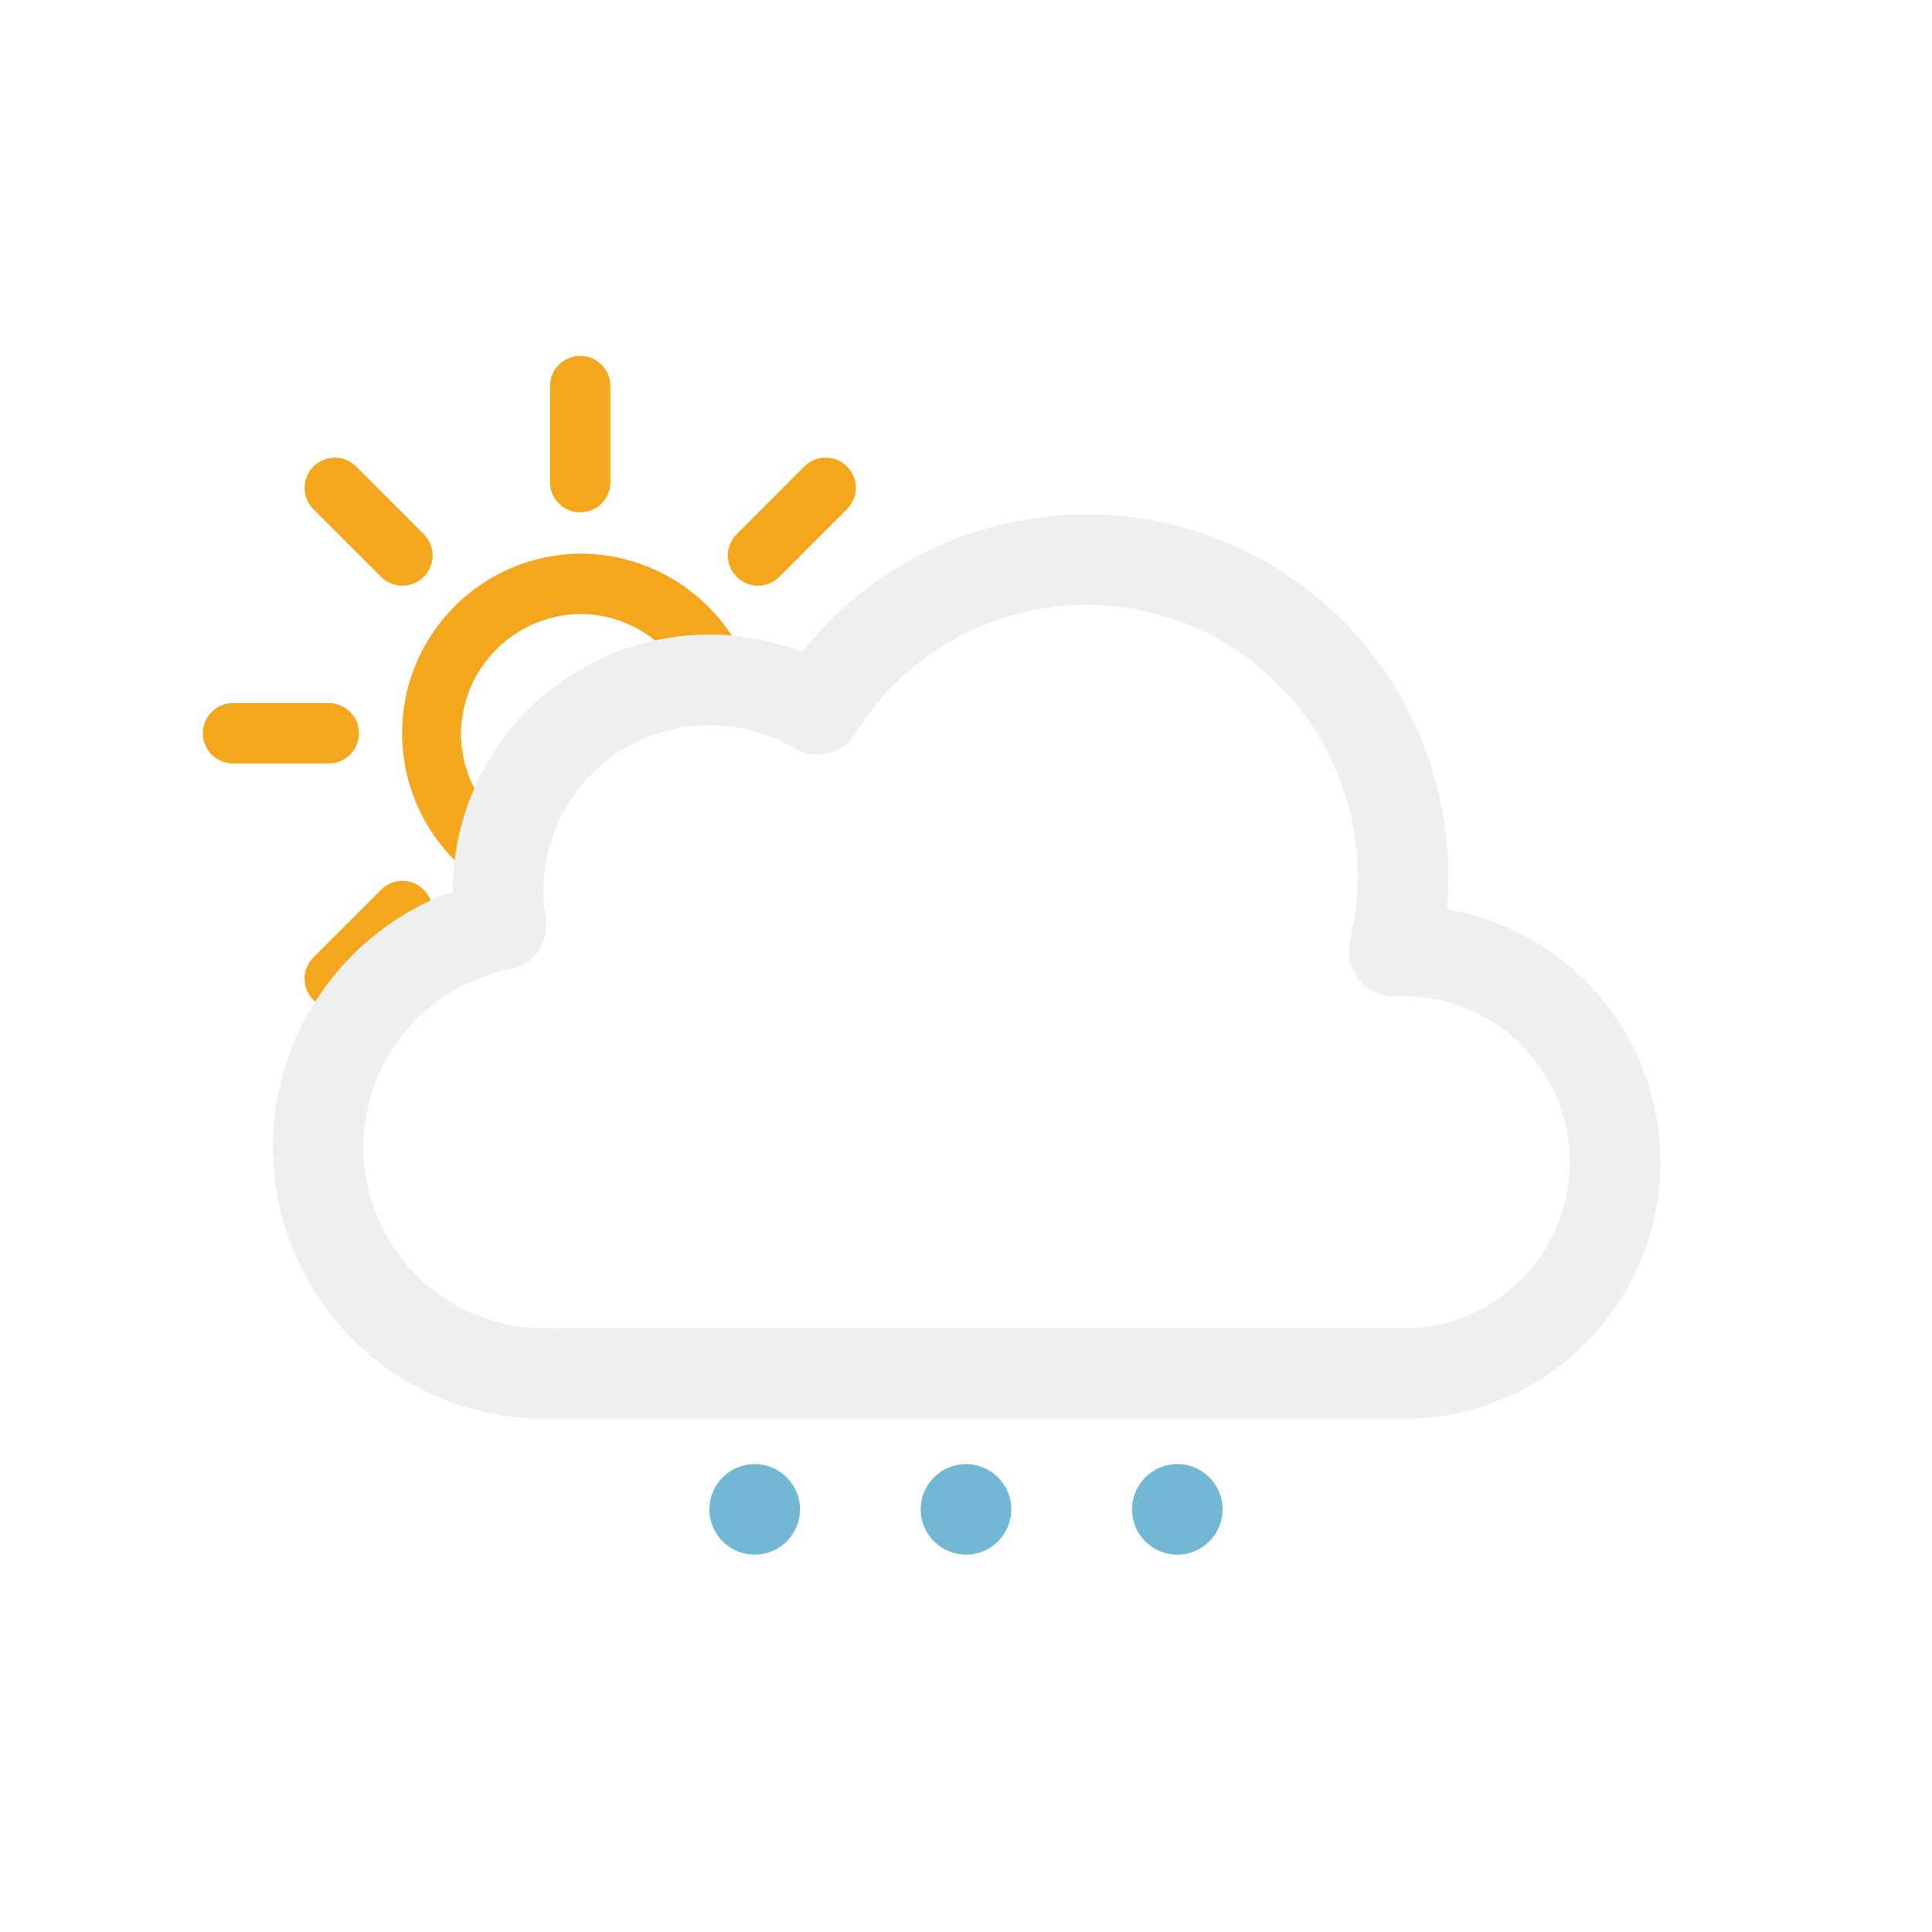
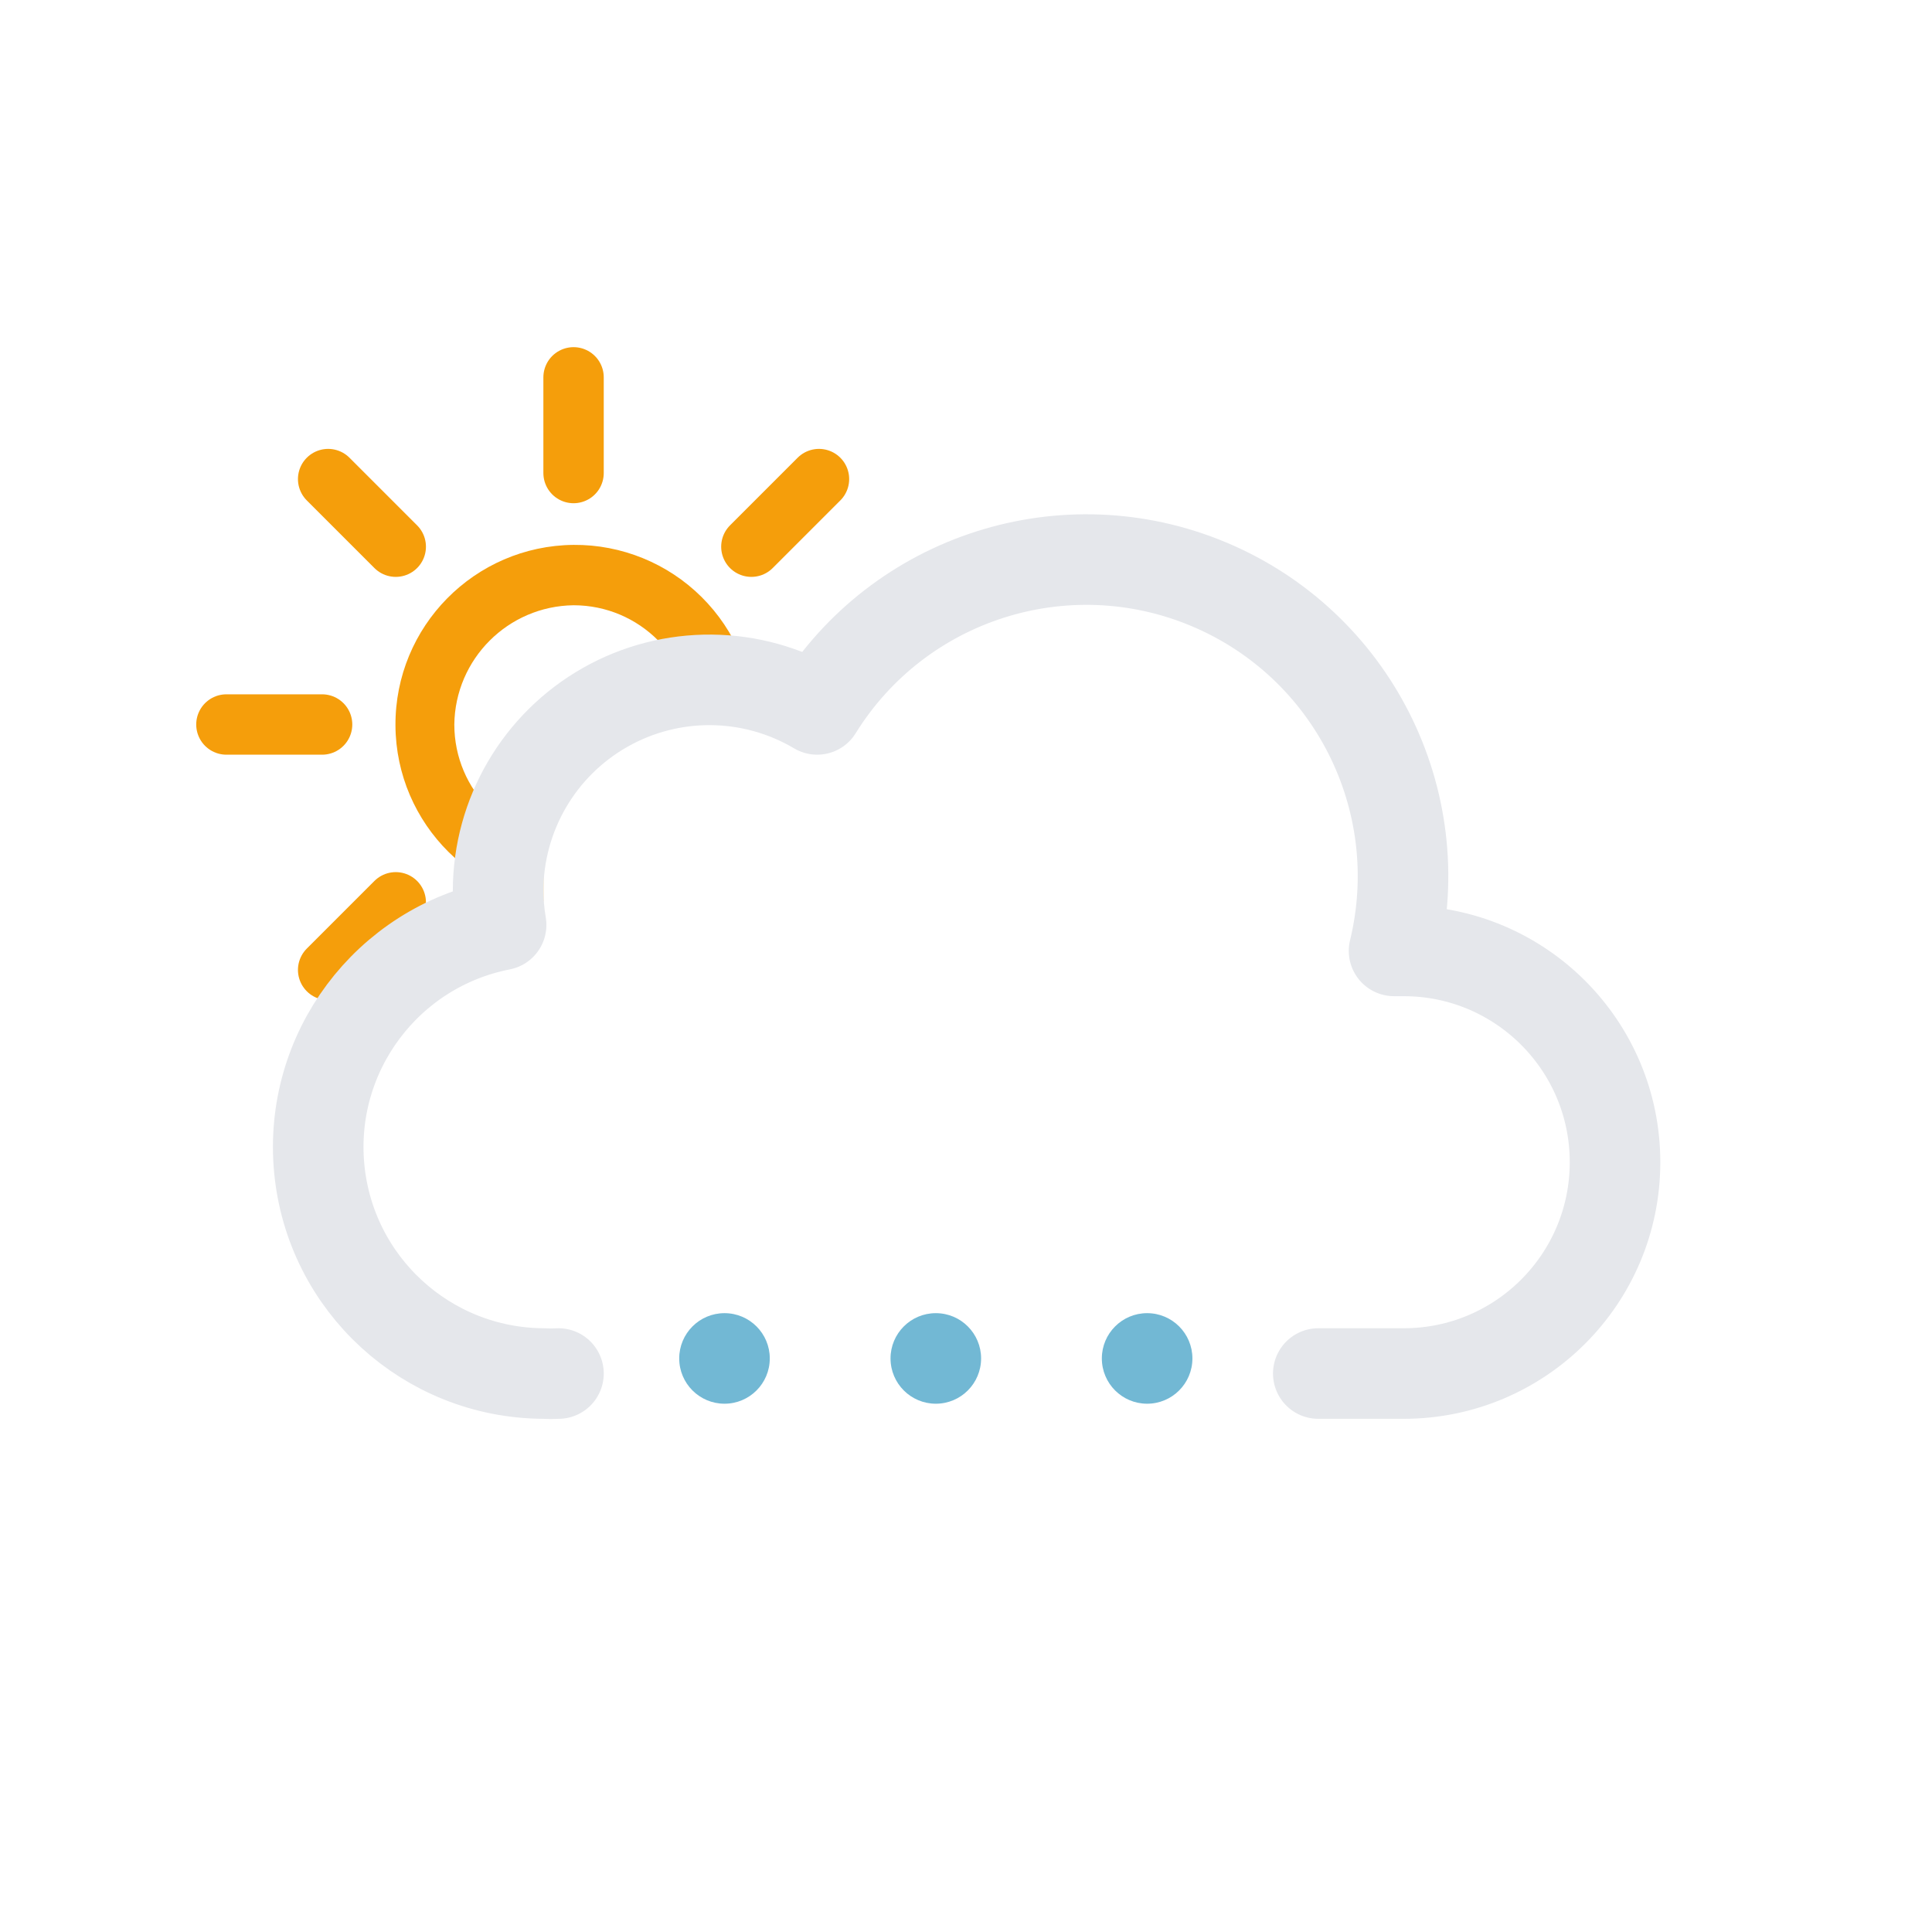
<svg xmlns="http://www.w3.org/2000/svg" viewBox="0 0 64 64">
  <defs>
    <clipPath id="a">
-       <polygon points="10.55 34.21 6.72 30.79 4.72 24.79 5.72 17.79 9.72 12.79 14.72 9.79 20.72 9.79 25.72 10.79 28.72 13.79 31.28 18.15 26.72 22.79 21.72 22.79 16.72 27.79 16.72 30.79 10.55 34.21" fill="none" />
-     </clipPath>
-     <clipPath id="b">
-       <polygon points="21.17 46.81 18 64 42 64 44.75 46.81 21.17 46.81" fill="none" />
+       <polygon points="12 35 6.72 30.79 4.72 24.79 5.72 17.79 9.72 12.79 14.72 9.79 20.72 9.79 25.72 10.79 28.72 13.79 33 20 27 24 21 24 18 27 18 31 14 33 12 35" fill="none" />
    </clipPath>
  </defs>
  <g clip-path="url(#a)">
    <g>
-       <path d="M19.22,20.34a3.95,3.95,0,1,1-3.95,3.95,4,4,0,0,1,3.95-3.95m0-2a5.95,5.95,0,1,0,6,5.95,6,6,0,0,0-6-5.95Z" fill="#f4a71d" />
-       <line x1="19.22" y1="15.97" x2="19.22" y2="12.79" fill="none" stroke="#f4a71d" stroke-linecap="round" stroke-miterlimit="10" stroke-width="2" />
-       <line x1="19.22" y1="35.79" x2="19.22" y2="32.62" fill="none" stroke="#f4a71d" stroke-linecap="round" stroke-miterlimit="10" stroke-width="2" />
-       <line x1="25.11" y1="18.4" x2="27.35" y2="16.16" fill="none" stroke="#f4a71d" stroke-linecap="round" stroke-miterlimit="10" stroke-width="2" />
-       <line x1="11.09" y1="32.42" x2="13.33" y2="30.18" fill="none" stroke="#f4a71d" stroke-linecap="round" stroke-miterlimit="10" stroke-width="2" />
-       <line x1="13.33" y1="18.4" x2="11.09" y2="16.16" fill="none" stroke="#f4a71d" stroke-linecap="round" stroke-miterlimit="10" stroke-width="2" />
-       <line x1="27.35" y1="32.42" x2="25.11" y2="30.18" fill="none" stroke="#f4a71d" stroke-linecap="round" stroke-miterlimit="10" stroke-width="2" />
-       <line x1="10.89" y1="24.29" x2="7.72" y2="24.29" fill="none" stroke="#f4a71d" stroke-linecap="round" stroke-miterlimit="10" stroke-width="2" />
-       <line x1="30.72" y1="24.29" x2="27.55" y2="24.29" fill="none" stroke="#f4a71d" stroke-linecap="round" stroke-miterlimit="10" stroke-width="2" />
+       <path d="M19,20.05A3.95,3.95,0,1,1,15.05,24,4,4,0,0,1,19,20.05m0-2A5.95,5.95,0,1,0,25,24,5.95,5.95,0,0,0,19,18.05Z" fill="#f59e0b" />
+       <line x1="19" y1="15.67" x2="19" y2="12.5" fill="none" stroke="#f59e0b" stroke-linecap="round" stroke-miterlimit="10" stroke-width="2" />
+       <line x1="19" y1="35.5" x2="19" y2="32.33" fill="none" stroke="#f59e0b" stroke-linecap="round" stroke-miterlimit="10" stroke-width="2" />
+       <line x1="24.89" y1="18.11" x2="27.13" y2="15.87" fill="none" stroke="#f59e0b" stroke-linecap="round" stroke-miterlimit="10" stroke-width="2" />
+       <line x1="10.87" y1="32.13" x2="13.11" y2="29.89" fill="none" stroke="#f59e0b" stroke-linecap="round" stroke-miterlimit="10" stroke-width="2" />
+       <line x1="13.11" y1="18.11" x2="10.87" y2="15.87" fill="none" stroke="#f59e0b" stroke-linecap="round" stroke-miterlimit="10" stroke-width="2" />
+       <line x1="27.13" y1="32.13" x2="24.89" y2="29.89" fill="none" stroke="#f59e0b" stroke-linecap="round" stroke-miterlimit="10" stroke-width="2" />
+       <line x1="10.67" y1="24" x2="7.5" y2="24" fill="none" stroke="#f59e0b" stroke-linecap="round" stroke-miterlimit="10" stroke-width="2" />
+       <line x1="30.5" y1="24" x2="27.33" y2="24" fill="none" stroke="#f59e0b" stroke-linecap="round" stroke-miterlimit="10" stroke-width="2" />
      <animateTransform attributeName="transform" type="rotate" from="0 19.22 24.293" to="360 19.22 24.293" dur="45s" repeatCount="indefinite" />
    </g>
  </g>
-   <path d="M46.5,31.5l-.32,0a10.49,10.49,0,0,0-19.11-8,7,7,0,0,0-10.57,6,7.21,7.21,0,0,0,.1,1.14A7.5,7.5,0,0,0,18,45.5a4.19,4.19,0,0,0,.5,0v0h28a7,7,0,0,0,0-14Z" fill="none" stroke="#efefef" stroke-linejoin="round" stroke-width="3" />
-   <g clip-path="url(#b)">
-     <g>
-       <circle cx="32" cy="50" r="1.5" fill="#72b8d4" />
-       <animateTransform attributeName="transform" type="translate" values="2 -10; -2 12; -1 9" dur="0.6s" repeatCount="indefinite" />
-       <animate attributeName="opacity" values="1;1;0" dur="0.6s" repeatCount="indefinite" />
-     </g>
-     <g>
-       <circle cx="39" cy="50" r="1.5" fill="#72b8d4" />
-       <animateTransform attributeName="transform" type="translate" values="2 -10; -2 12; -1 9" dur="0.6s" begin="-0.4s" repeatCount="indefinite" />
-       <animate attributeName="opacity" values="1;1;0" dur="0.6s" begin="-0.4s" repeatCount="indefinite" />
-     </g>
-     <g>
-       <circle cx="25" cy="50" r="1.5" fill="#72b8d4" />
-       <animateTransform attributeName="transform" type="translate" values="2 -10; -2 12; -1 9" dur="0.6s" begin="-0.2s" repeatCount="indefinite" />
-       <animate attributeName="opacity" values="1;1;0" dur="0.6s" begin="-0.2s" repeatCount="indefinite" />
-     </g>
+   <path d="M43.67,45.5H46.5a7,7,0,0,0,0-14l-.32,0a10.49,10.49,0,0,0-19.11-8,7,7,0,0,0-10.57,6,7.21,7.21,0,0,0,.1,1.14A7.5,7.5,0,0,0,18,45.5a4.19,4.19,0,0,0,.5,0v0" fill="none" stroke="#e5e7eb" stroke-linecap="round" stroke-linejoin="round" stroke-width="3" />
+   <g>
+     <circle cx="24" cy="45" r="1.5" fill="#72b8d4" />
+     <animateTransform attributeName="transform" type="translate" values="1 -5; -2 18; -1 14" dur="0.6s" repeatCount="indefinite" />
+     <animate attributeName="opacity" values="1;1;0" dur="0.6s" repeatCount="indefinite" />
+   </g>
+   <g>
+     <circle cx="31" cy="45" r="1.5" fill="#72b8d4" />
+     <animateTransform attributeName="transform" type="translate" values="1 -5; -2 18; -1 14" dur="0.6s" begin="-0.4s" repeatCount="indefinite" />
+     <animate attributeName="opacity" values="1;1;0" dur="0.6s" begin="-0.4s" repeatCount="indefinite" />
+   </g>
+   <g>
+     <circle cx="38" cy="45" r="1.5" fill="#72b8d4" />
+     <animateTransform attributeName="transform" type="translate" values="1 -5; -2 18; -1 14" dur="0.6s" begin="-0.2s" repeatCount="indefinite" />
+     <animate attributeName="opacity" values="1;1;0" dur="0.6s" begin="-0.2s" repeatCount="indefinite" />
  </g>
</svg>
